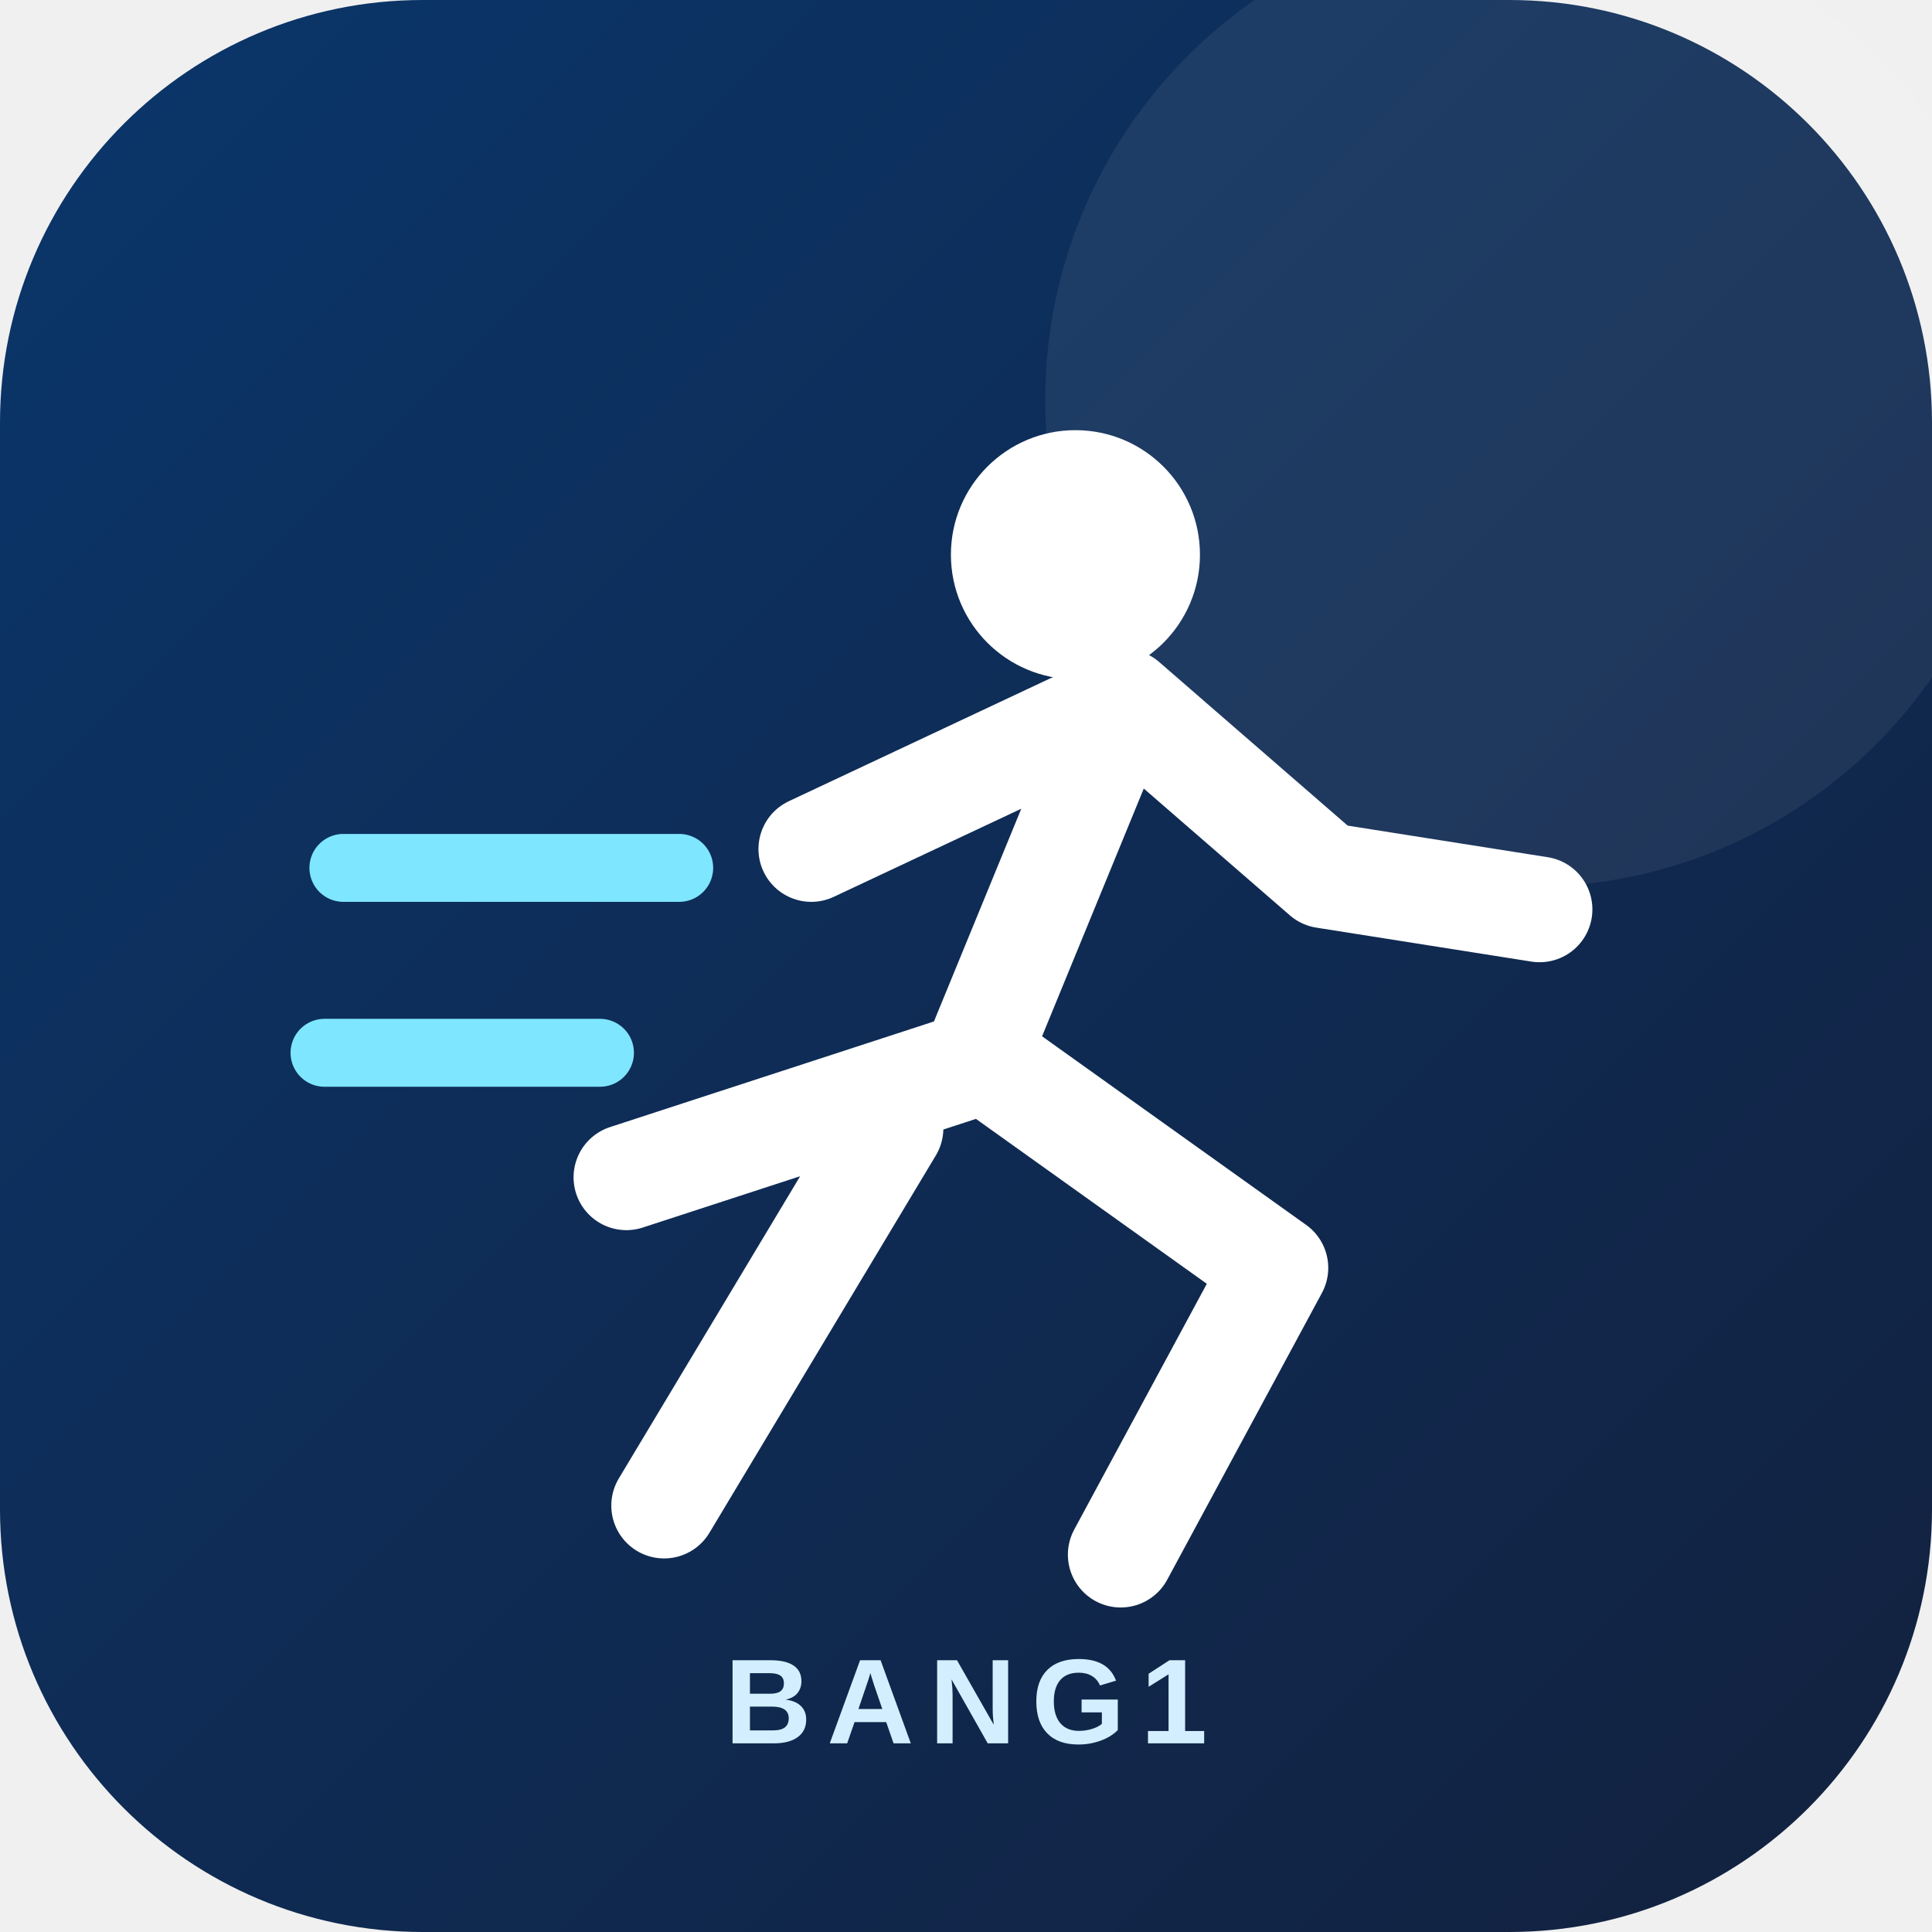
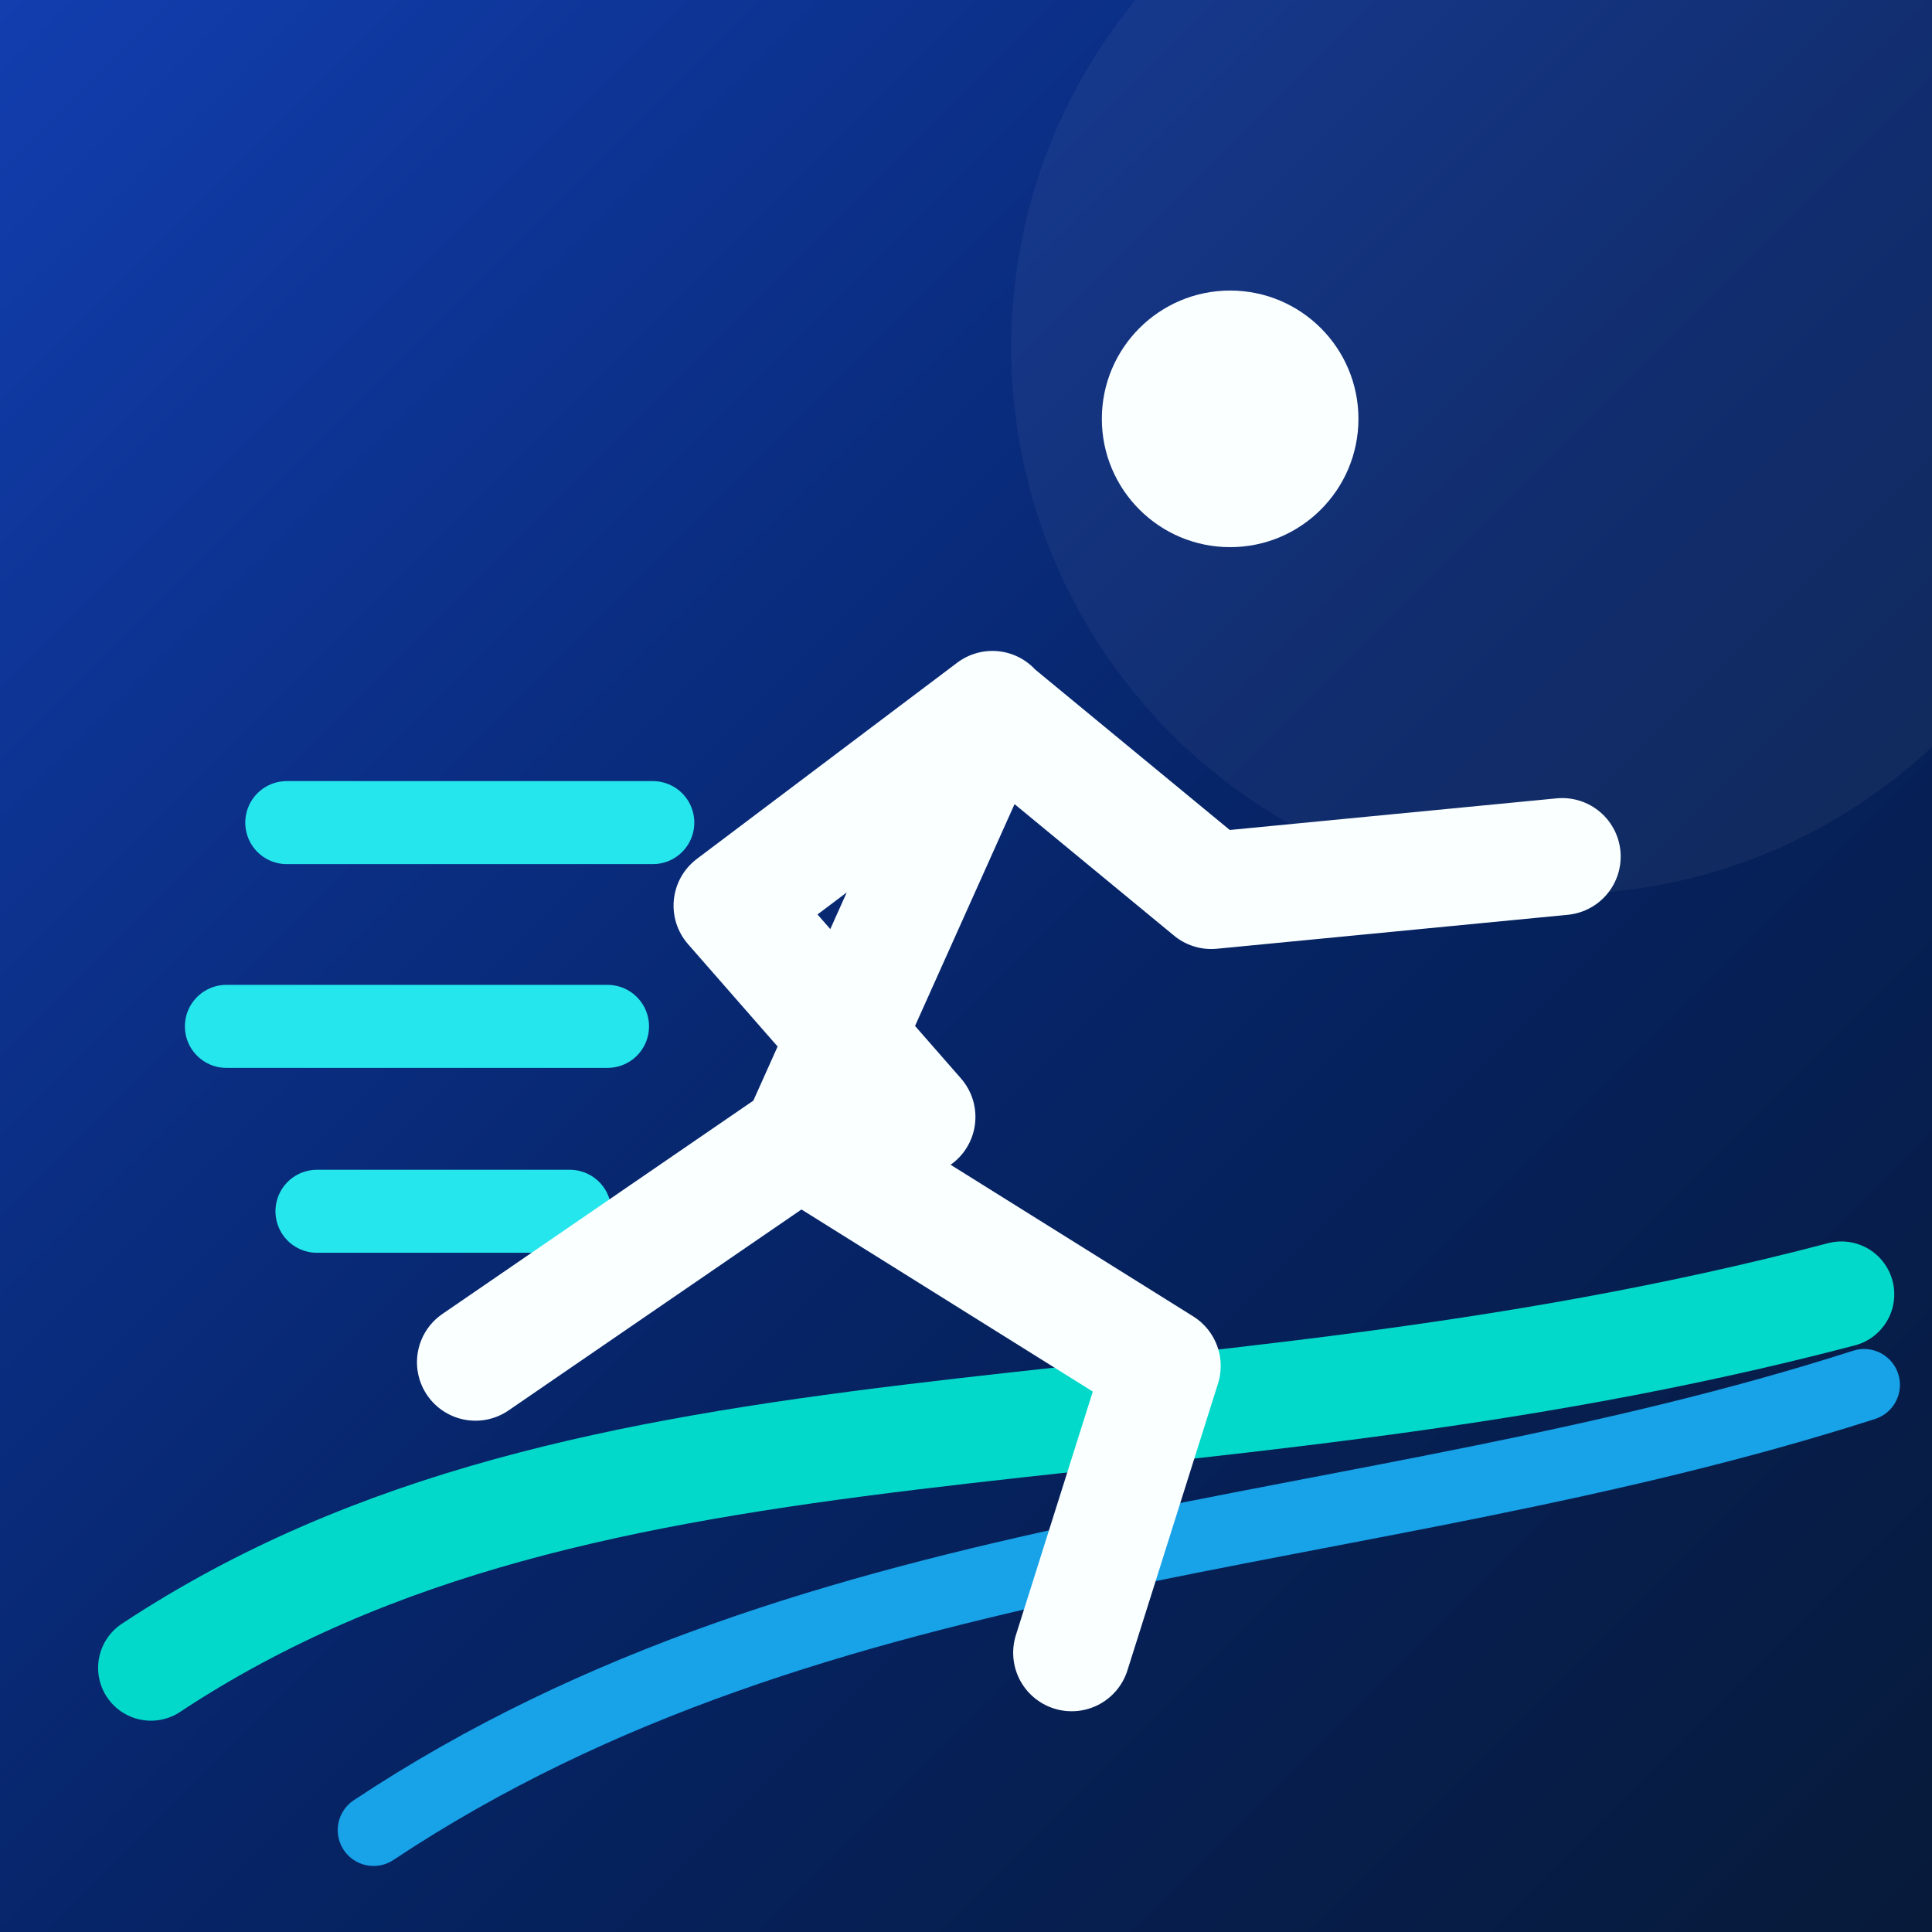
<svg xmlns="http://www.w3.org/2000/svg" viewBox="0 0 512 512" role="img" aria-label="Bang1 Athletics">
  <defs>
-     <linearGradient id="bg" x2="1" y2="1">
-       <stop stop-color="#0a366b" />
-       <stop offset="1" stop-color="#13213e" />
+     <linearGradient id="bg" x1="0" y1="0" x2="1" y2="1">
+       <stop stop-color="#123eaf" />
+       <stop offset=".53" stop-color="#062467" />
+       <stop offset="1" stop-color="#071a39" />
    </linearGradient>
  </defs>
-   <rect width="512" height="512" rx="112" fill="url(#bg)" />
-   <circle cx="406" cy="106" r="129" fill="#fff" opacity=".07" />
-   <path d="M285 114a33 33 0 1 0 0 66 33 33 0 0 0 0-66" fill="#fff" />
-   <path d="M215 225l83-39 53 46 57 9M297 187l-39 95-92 30M261 281l77 55-41 76M236 299l-60 100" stroke="#fff" stroke-width="28" fill="none" stroke-linecap="round" stroke-linejoin="round" />
-   <path d="M91 230h89M86 279h73" stroke="#7fe6ff" stroke-width="18" stroke-linecap="round" />
-   <text x="256" y="462" text-anchor="middle" font-family="Arial,sans-serif" font-size="32" font-weight="800" fill="#d3efff" letter-spacing="4">BANG1</text>
+   <rect width="512" height="512" fill="url(#bg)" />
+   <circle cx="413" cy="92" r="145" fill="#ffffff" opacity=".045" />
+   <g fill="none" stroke-linecap="round" stroke-linejoin="round">
+     <path d="M76 218h97M60 272h101M84 321h67" stroke="#25e6ed" stroke-width="22" />
+     <path d="M40 442C158 364 309 390 488 343" stroke="#03d9ca" stroke-width="28" />
+     <path d="M99 485C218 406 360 410 494 367" stroke="#18a2e8" stroke-width="19" />
+     <circle cx="326" cy="111" r="34" fill="#faffff" />
+     <path d="M263 188l-69 52 49 56M264 189l57 47 93-9M260 195l-48 107-86 59M212 302l96 60-24 76" stroke="#faffff" stroke-width="31" />
+   </g>
</svg>
